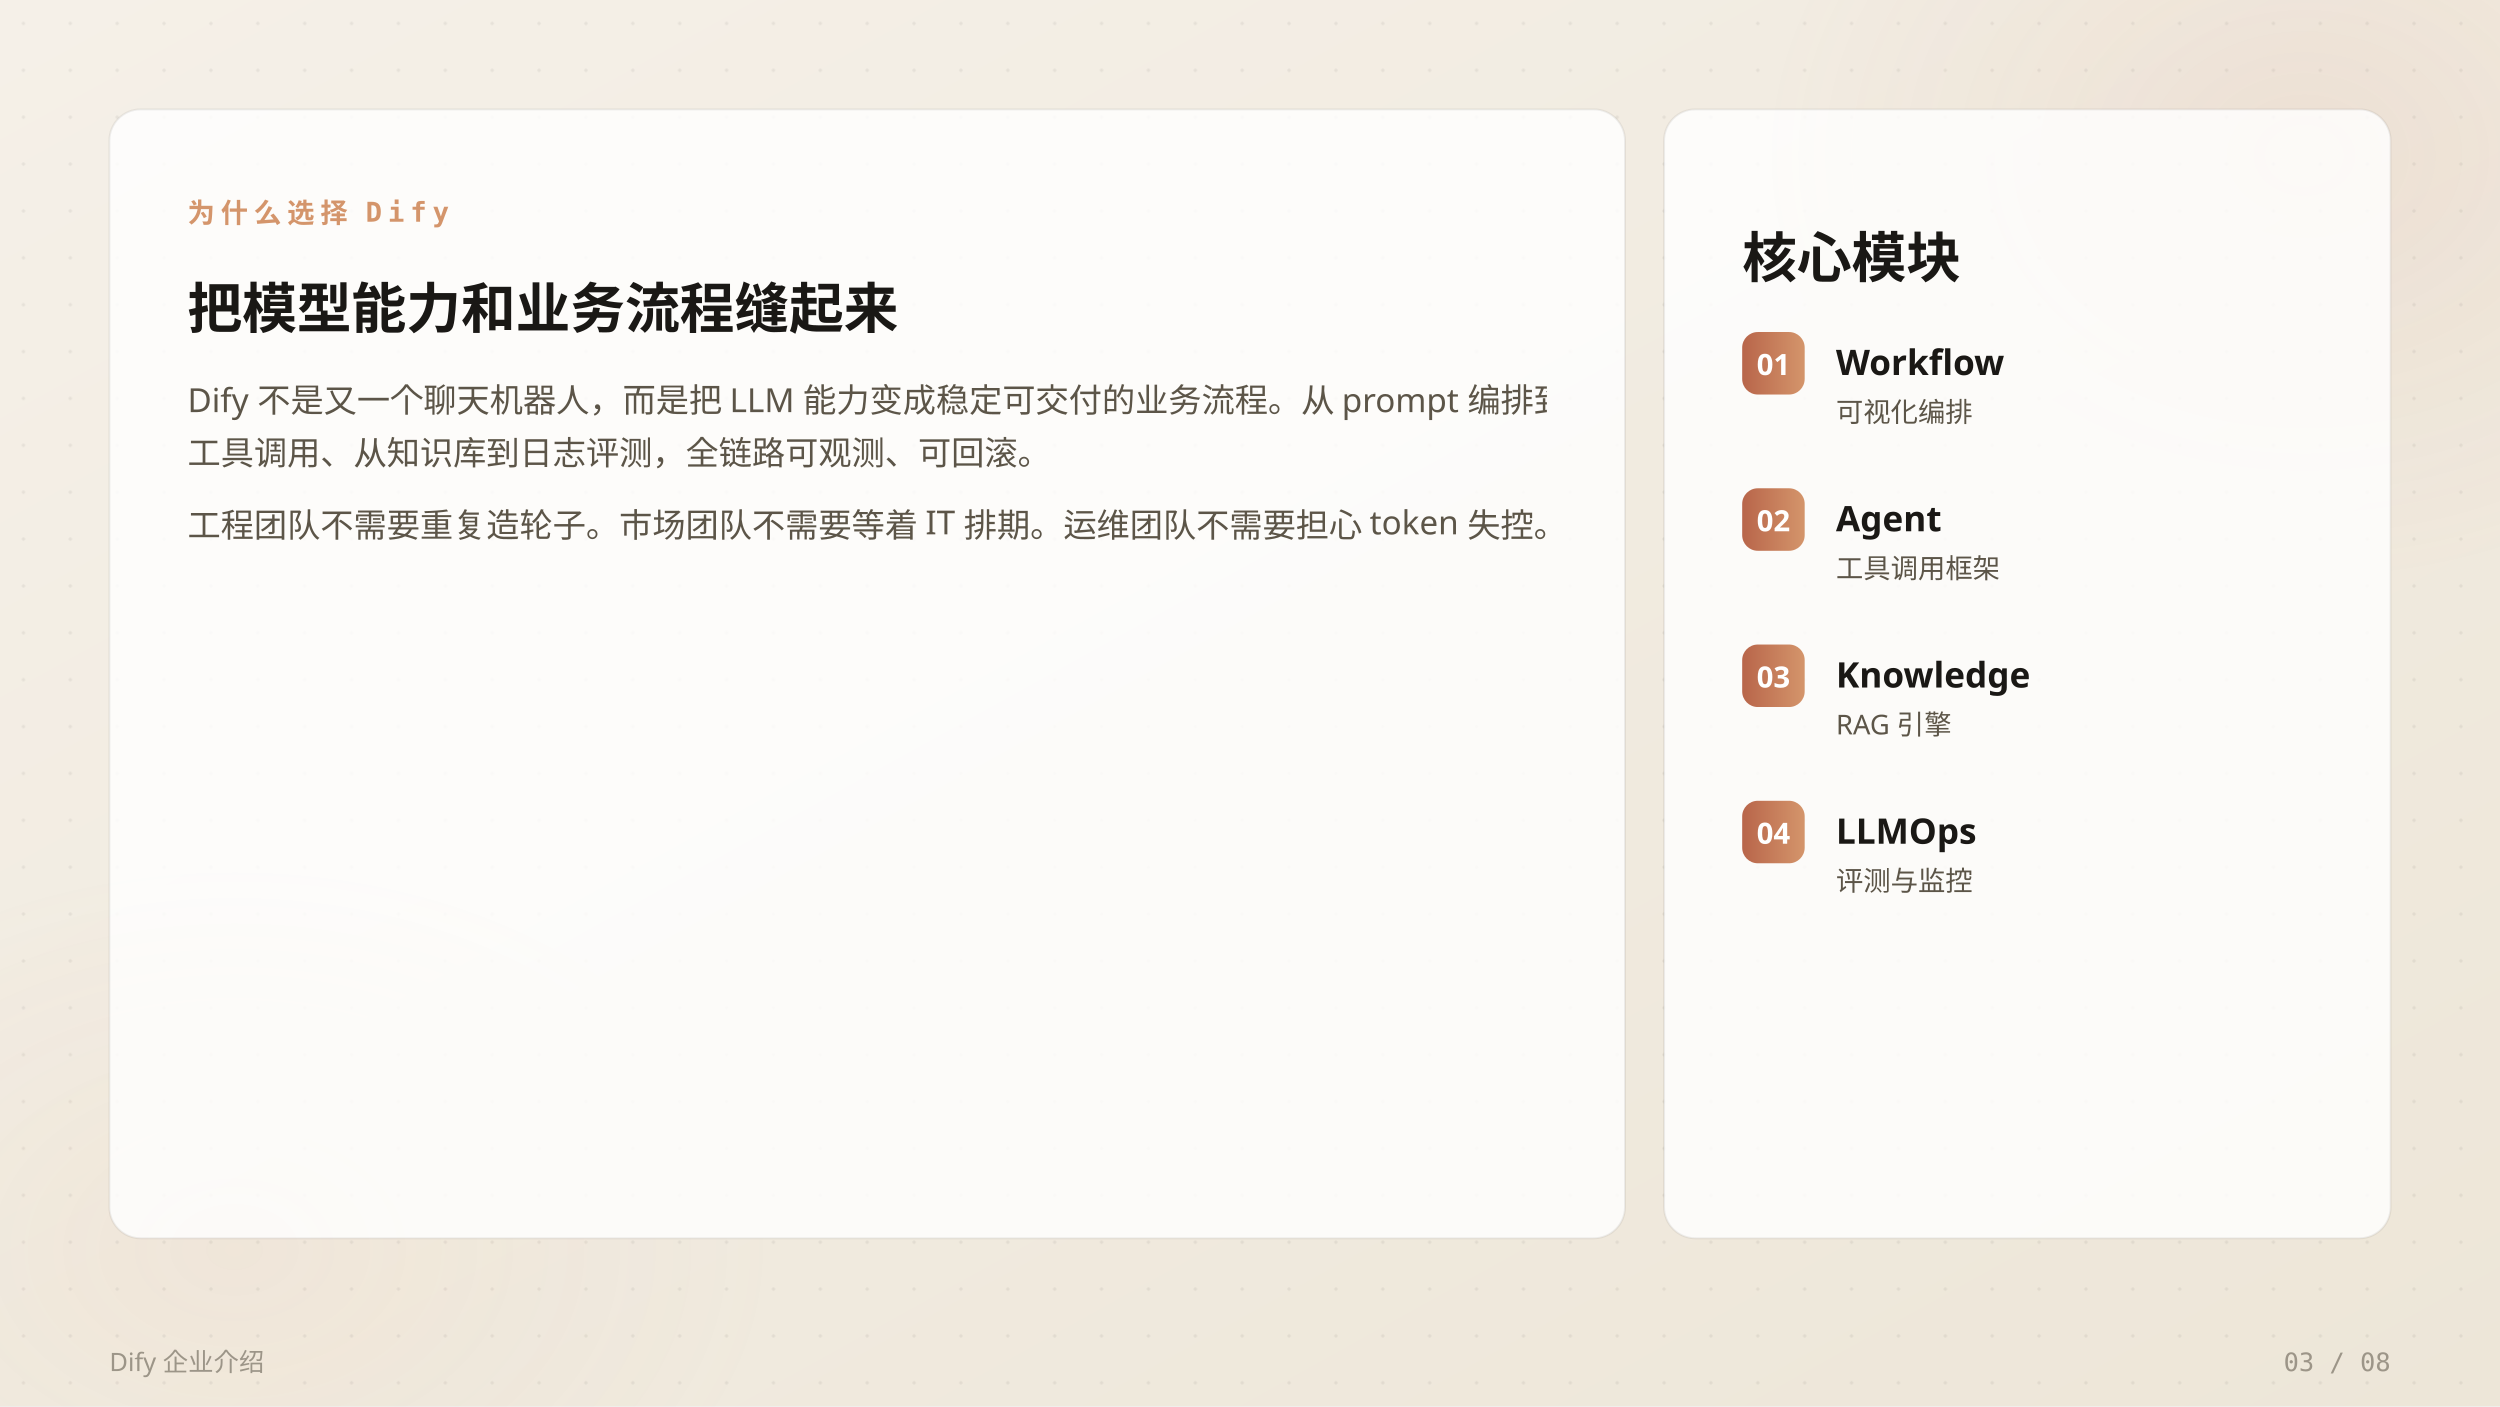
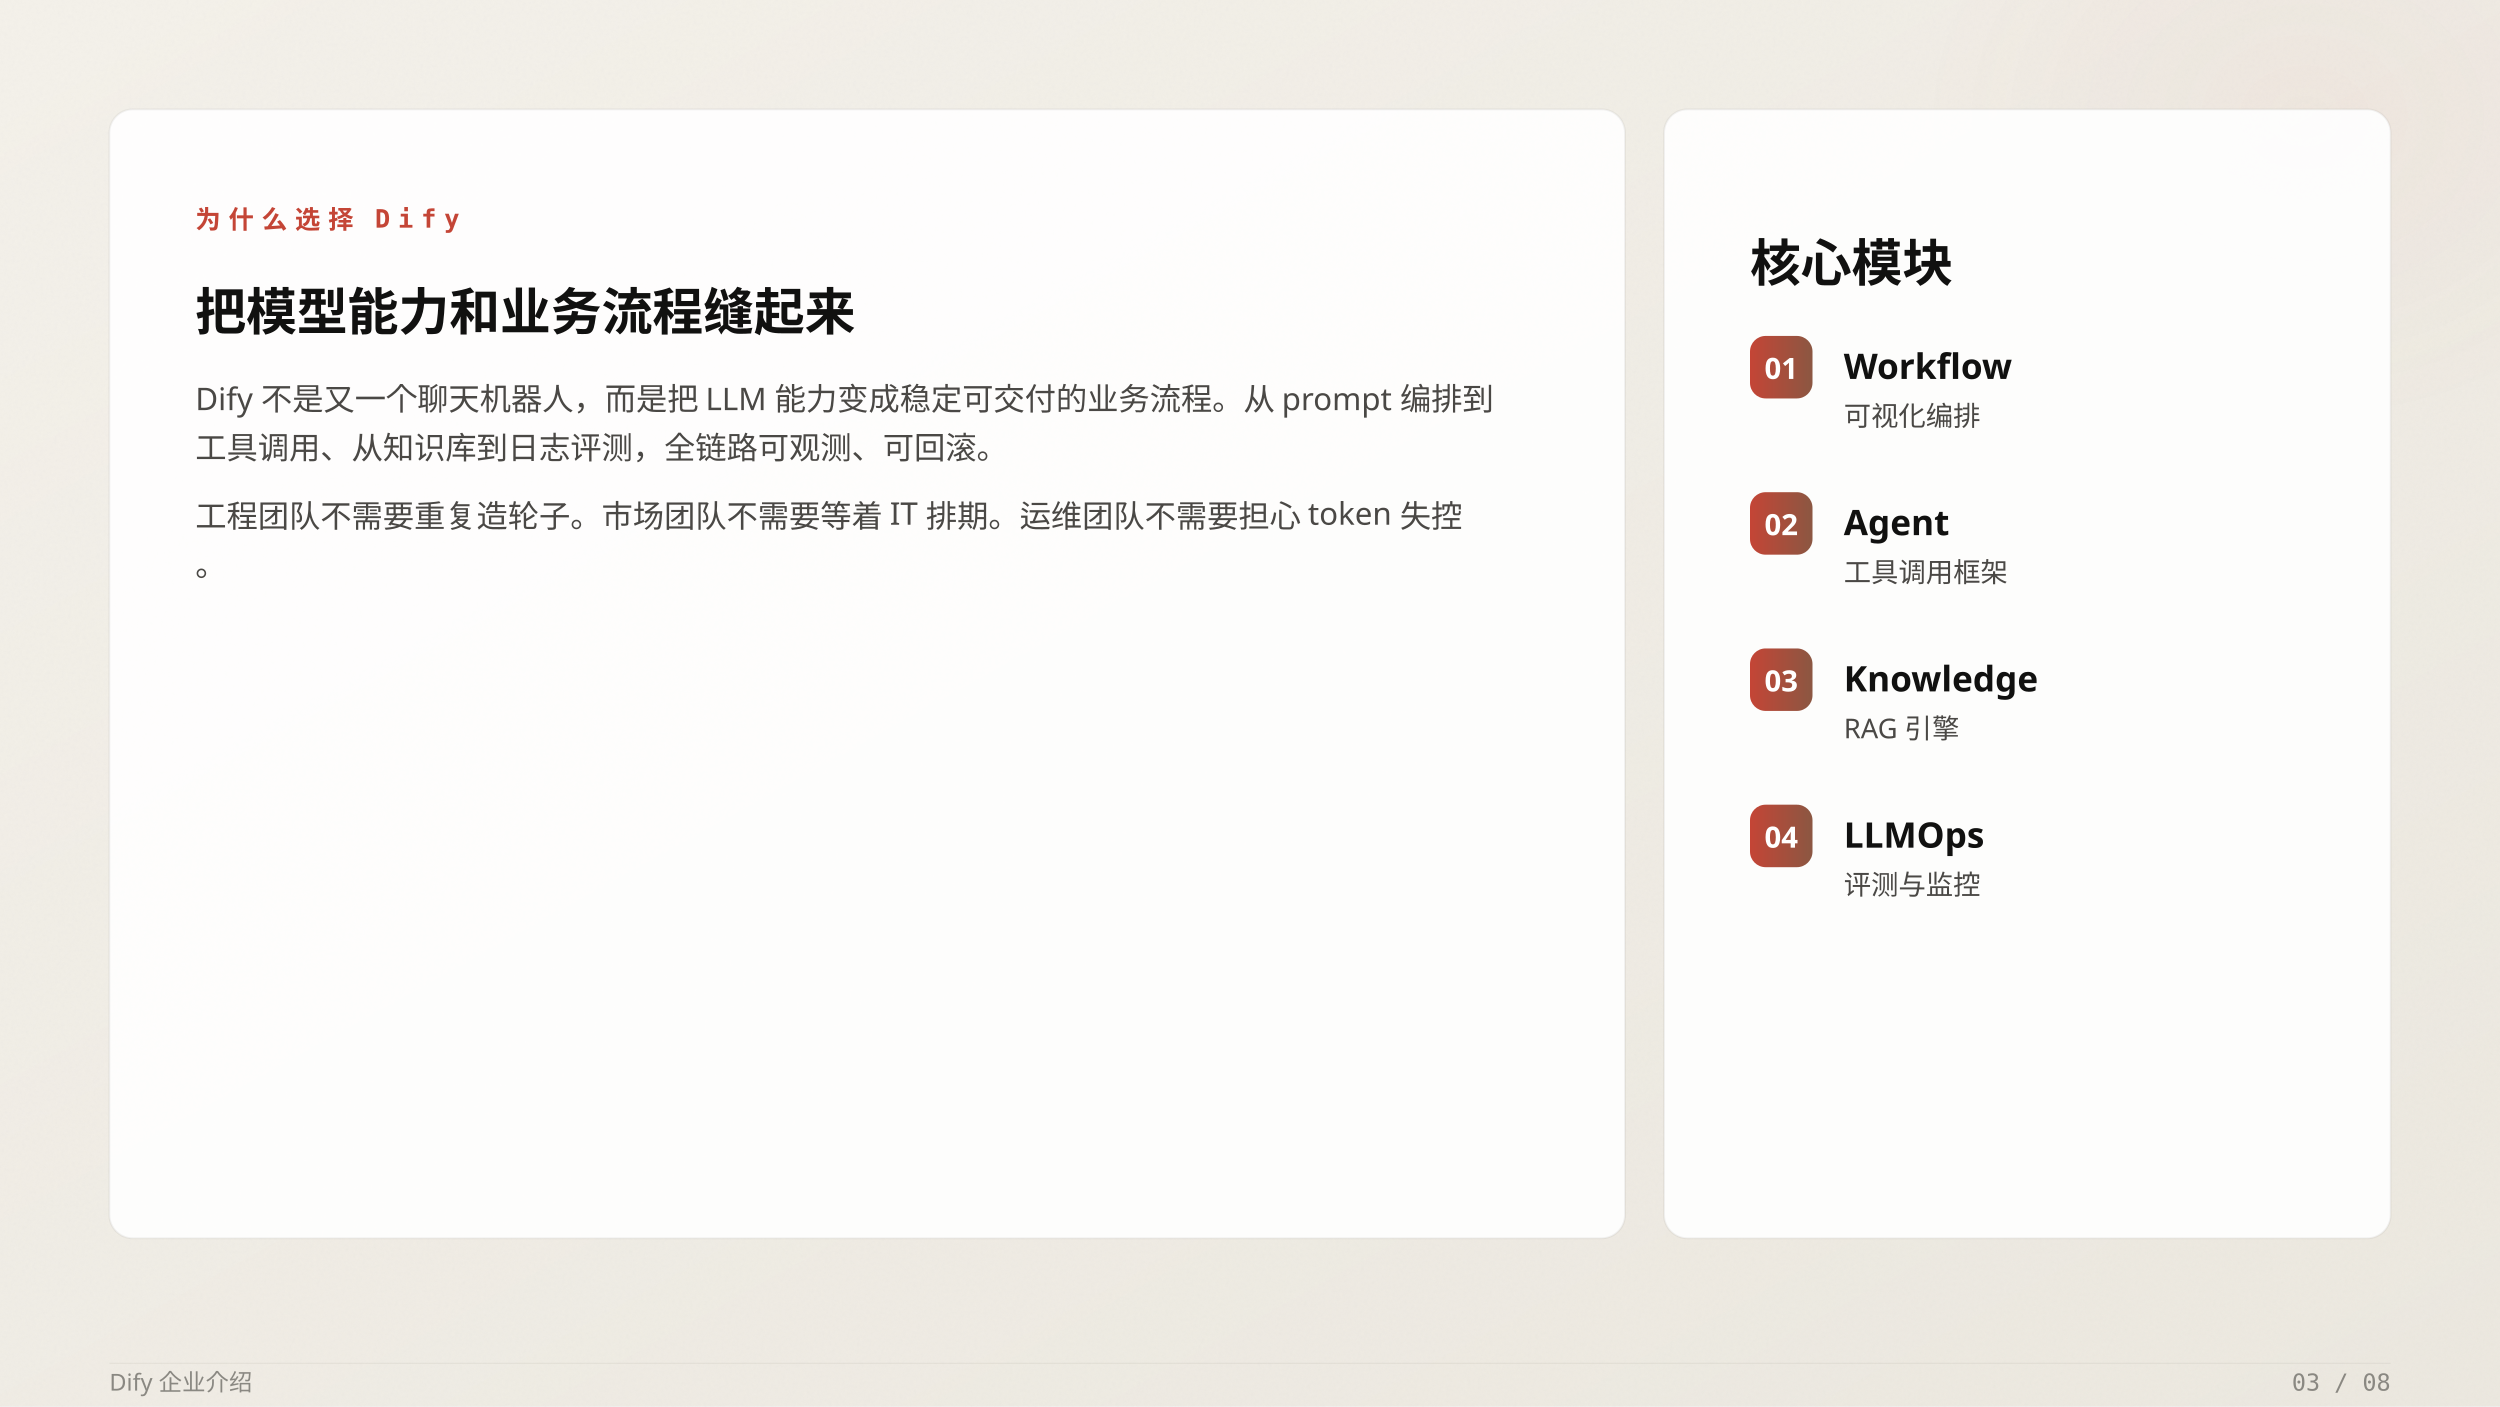
<svg xmlns="http://www.w3.org/2000/svg" viewBox="0 0 1280 720" width="1280" height="720">
  <defs>
    <linearGradient id="bg-grad" x1="0%" y1="0%" x2="100%" y2="100%">
-       <stop offset="0%" stop-color="#F5F0E8" />
-       <stop offset="100%" stop-color="#EDE6D8" />
+       <stop offset="0%" stop-color="#f4f1ea" />
+       <stop offset="100%" stop-color="#ece8df" />
    </linearGradient>
    <linearGradient id="accent-grad" x1="0%" y1="0%" x2="100%" y2="0%">
-       <stop offset="0%" stop-color="#B8654A" />
-       <stop offset="100%" stop-color="#D4956B" />
+       <stop offset="0%" stop-color="#c44536" />
+       <stop offset="100%" stop-color="#8b5742" />
    </linearGradient>
    <linearGradient id="accent-grad-v" x1="0%" y1="0%" x2="0%" y2="100%">
-       <stop offset="0%" stop-color="#B8654A" />
-       <stop offset="100%" stop-color="#D4956B" />
+       <stop offset="0%" stop-color="#c44536" />
+       <stop offset="100%" stop-color="#8b5742" />
    </linearGradient>
    <radialGradient id="spot-1" cx="50%" cy="50%" r="50%">
-       <stop offset="0%" stop-color="#B8654A" stop-opacity="0.08" />
-       <stop offset="100%" stop-color="#B8654A" stop-opacity="0" />
+       <stop offset="0%" stop-color="#c44536" stop-opacity="0.04" />
+       <stop offset="100%" stop-color="#c44536" stop-opacity="0" />
    </radialGradient>
    <radialGradient id="spot-2" cx="50%" cy="50%" r="50%">
-       <stop offset="0%" stop-color="#D4956B" stop-opacity="0.06" />
-       <stop offset="100%" stop-color="#D4956B" stop-opacity="0" />
+       <stop offset="0%" stop-color="#8b5742" stop-opacity="0.03" />
+       <stop offset="100%" stop-color="#8b5742" stop-opacity="0" />
    </radialGradient>
-     <pattern id="bg-texture" width="24" height="24" patternUnits="userSpaceOnUse">
-       <circle cx="12" cy="12" r="0.9" fill="#1a1815" fill-opacity="0.06" />
-     </pattern>
+     <filter id="grain-filter">
+       <feTurbulence type="fractalNoise" baseFrequency="0.55" numOctaves="3" stitchTiles="stitch" />
+       <feColorMatrix type="saturate" values="0" />
+     </filter>
  </defs>
  <style type="text/css">
-     text { font-family: 'Noto Sans SC', 'PingFang SC', 'Microsoft YaHei', sans-serif; }
+     text { font-family: 'PingFang SC', 'Noto Sans SC', 'Microsoft YaHei', sans-serif; }
    .mono { font-family: 'IBM Plex Mono', 'SF Mono', 'JetBrains Mono', Menlo, monospace; }
-     .eyebrow { font-size: 14px; fill: #D4956B; letter-spacing: 3px; font-weight: 600; font-family: 'IBM Plex Mono', 'SF Mono', 'JetBrains Mono', Menlo, monospace; }
-     .h1 { font-size: 56px; fill: #1a1815; font-weight: 700; font-family: 'Noto Serif SC', 'Playfair Display', 'Songti SC', 'Times New Roman', serif; }
-     .h2 { font-size: 42px; fill: #1a1815; font-weight: 700; font-family: 'Noto Serif SC', 'Playfair Display', 'Songti SC', 'Times New Roman', serif; }
-     .h3 { font-size: 28px; fill: #1a1815; font-weight: 600; font-family: 'Noto Serif SC', 'Playfair Display', 'Songti SC', 'Times New Roman', serif; }
-     .h4 { font-size: 20px; fill: #1a1815; font-weight: 600; font-family: 'Noto Serif SC', 'Playfair Display', 'Songti SC', 'Times New Roman', serif; }
-     .body { font-size: 17px; fill: #5c5548; }
-     .small { font-size: 13px; fill: #9c9588; }
-     .stat-huge { font-size: 100px; fill: #1a1815; font-weight: 800; font-family: 'Noto Serif SC', 'Playfair Display', 'Songti SC', 'Times New Roman', serif; }
-     .stat-unit { font-size: 26px; fill: #5c5548; font-weight: 500; }
+     .eyebrow { font-size: 13px; fill: #c44536; letter-spacing: 4px; font-weight: 600; font-family: 'IBM Plex Mono', 'SF Mono', 'JetBrains Mono', Menlo, monospace; }
+     .h1 { font-size: 54px; fill: #111110; font-weight: 700; font-family: 'Songti SC', 'Noto Serif SC', 'STKaiti', 'Times New Roman', serif; line-height: 1.15; }
+     .h2 { font-size: 40px; fill: #111110; font-weight: 700; font-family: 'Songti SC', 'Noto Serif SC', 'STKaiti', 'Times New Roman', serif; line-height: 1.2; }
+     .h3 { font-size: 26px; fill: #111110; font-weight: 600; font-family: 'Songti SC', 'Noto Serif SC', 'STKaiti', 'Times New Roman', serif; line-height: 1.25; }
+     .h4 { font-size: 19px; fill: #111110; font-weight: 600; font-family: 'Songti SC', 'Noto Serif SC', 'STKaiti', 'Times New Roman', serif; }
+     .body { font-size: 16px; fill: #4a4845; line-height: 1.55; }
+     .small { font-size: 12px; fill: #8a8882; }
+     .stat-huge { font-size: 96px; fill: #111110; font-weight: 800; font-family: 'Songti SC', 'Noto Serif SC', 'STKaiti', 'Times New Roman', serif; }
+     .stat-unit { font-size: 24px; fill: #4a4845; font-weight: 500; }
  </style>
  <rect width="1280" height="720" fill="url(#bg-grad)" />
-   <rect width="1280" height="720" fill="url(#bg-texture)" />
-   <ellipse cx="1180" cy="80" rx="280" ry="220" fill="url(#spot-1)" />
-   <ellipse cx="120" cy="640" rx="280" ry="200" fill="url(#spot-2)" />
+   <rect width="1280" height="720" filter="url(#grain-filter)" opacity="0.04" pointer-events="none" />
+   <ellipse cx="1180" cy="60" rx="200" ry="160" fill="url(#spot-1)" />
  <g transform="translate(56, 56)">
-     <rect x="0" y="0" width="776" height="578" rx="16" fill="#FFFFFF" fill-opacity="0.82" stroke="#1a1815" stroke-opacity="0.07" stroke-width="1" />
-     <svg x="40" y="40" width="696" height="498" viewBox="0 0 696 498">
-       <text x="0" y="18" class="eyebrow">为什么选择 Dify</text>
-       <text x="0" y="72" class="h3">把模型能力和业务流程缝起来</text>
-       <text x="0" y="115" font-size="17" fill="#5c5548">Dify 不是又一个聊天机器人，而是把 LLM 能力变成稳定可交付的业务流程。从 prompt 编排到</text>
-       <text x="0" y="142" font-size="17" fill="#5c5548">工具调用、从知识库到日志评测，全链路可观测、可回滚。</text>
-       <text x="0" y="179" font-size="17" fill="#5c5548">工程团队不需要重复造轮子。市场团队不需要等着 IT 排期。运维团队不需要担心 token 失控。</text>
+     <rect x="0" y="0" width="776" height="578" rx="12" fill="#FFFFFF" fill-opacity="0.9" stroke="#111110" stroke-opacity="0.05" stroke-width="1" />
+     <svg x="44" y="44" width="688" height="490" viewBox="0 0 688 490">
+       <text x="0" y="17" class="eyebrow">为什么选择 Dify</text>
+       <text x="0" y="69" class="h3">把模型能力和业务流程缝起来</text>
+       <text x="0" y="110" font-size="16" fill="#4a4845">Dify 不是又一个聊天机器人，而是把 LLM 能力变成稳定可交付的业务流程。从 prompt 编排到</text>
+       <text x="0" y="135" font-size="16" fill="#4a4845">工具调用、从知识库到日志评测，全链路可观测、可回滚。</text>
+       <text x="0" y="170" font-size="16" fill="#4a4845">工程团队不需要重复造轮子。市场团队不需要等着 IT 排期。运维团队不需要担心 token 失控</text>
+       <text x="0" y="195" font-size="16" fill="#4a4845">。</text>
    </svg>
  </g>
  <g transform="translate(852, 56)">
-     <rect x="0" y="0" width="372" height="578" rx="16" fill="#FFFFFF" fill-opacity="0.82" stroke="#1a1815" stroke-opacity="0.07" stroke-width="1" />
-     <svg x="40" y="40" width="292" height="498" viewBox="0 0 292 498">
-       <text x="0" y="46" class="h3">核心模块</text>
-       <g transform="translate(0, 74)" opacity="1.0">
+     <rect x="0" y="0" width="372" height="578" rx="12" fill="#FFFFFF" fill-opacity="0.9" stroke="#111110" stroke-opacity="0.05" stroke-width="1" />
+     <svg x="44" y="44" width="284" height="490" viewBox="0 0 284 490">
+       <text x="0" y="44" class="h3">核心模块</text>
+       <g transform="translate(0, 72)" opacity="1.0">
        <rect x="0" y="0" width="32" height="32" rx="8" fill="url(#accent-grad)" />
        <text x="16" y="22" text-anchor="middle" font-size="15" font-weight="700" fill="#ffffff">01</text>
-         <text x="48" y="22" font-size="18" fill="#1a1815" font-weight="600">Workflow</text>
-         <text x="48" y="46" font-size="14" fill="#5c5548">可视化编排</text>
+         <text x="48" y="22" font-size="18" fill="#111110" font-weight="600">Workflow</text>
+         <text x="48" y="46" font-size="14" fill="#4a4845">可视化编排</text>
      </g>
-       <g transform="translate(0, 154)" opacity="1.0">
+       <g transform="translate(0, 152)" opacity="1.0">
        <rect x="0" y="0" width="32" height="32" rx="8" fill="url(#accent-grad)" />
        <text x="16" y="22" text-anchor="middle" font-size="15" font-weight="700" fill="#ffffff">02</text>
-         <text x="48" y="22" font-size="18" fill="#1a1815" font-weight="600">Agent</text>
-         <text x="48" y="46" font-size="14" fill="#5c5548">工具调用框架</text>
+         <text x="48" y="22" font-size="18" fill="#111110" font-weight="600">Agent</text>
+         <text x="48" y="46" font-size="14" fill="#4a4845">工具调用框架</text>
      </g>
-       <g transform="translate(0, 234)" opacity="1.0">
+       <g transform="translate(0, 232)" opacity="1.0">
        <rect x="0" y="0" width="32" height="32" rx="8" fill="url(#accent-grad)" />
        <text x="16" y="22" text-anchor="middle" font-size="15" font-weight="700" fill="#ffffff">03</text>
-         <text x="48" y="22" font-size="18" fill="#1a1815" font-weight="600">Knowledge</text>
-         <text x="48" y="46" font-size="14" fill="#5c5548">RAG 引擎</text>
+         <text x="48" y="22" font-size="18" fill="#111110" font-weight="600">Knowledge</text>
+         <text x="48" y="46" font-size="14" fill="#4a4845">RAG 引擎</text>
      </g>
-       <g transform="translate(0, 314)" opacity="1.0">
+       <g transform="translate(0, 312)" opacity="1.0">
        <rect x="0" y="0" width="32" height="32" rx="8" fill="url(#accent-grad)" />
        <text x="16" y="22" text-anchor="middle" font-size="15" font-weight="700" fill="#ffffff">04</text>
-         <text x="48" y="22" font-size="18" fill="#1a1815" font-weight="600">LLMOps</text>
-         <text x="48" y="46" font-size="14" fill="#5c5548">评测与监控</text>
+         <text x="48" y="22" font-size="18" fill="#111110" font-weight="600">LLMOps</text>
+         <text x="48" y="46" font-size="14" fill="#4a4845">评测与监控</text>
      </g>
    </svg>
  </g>
-   <text x="56" y="702" class="small">Dify 企业介绍</text>
-   <text x="1224" y="702" class="small mono" text-anchor="end">03 / 08</text>
+   <line x1="56" y1="698" x2="1224" y2="698" stroke="#111110" stroke-opacity="0.06" stroke-width="0.5" />
+   <text x="56" y="712" class="small">Dify 企业介绍</text>
+   <text x="1224" y="712" class="small mono" text-anchor="end">03 / 08</text>
</svg>
